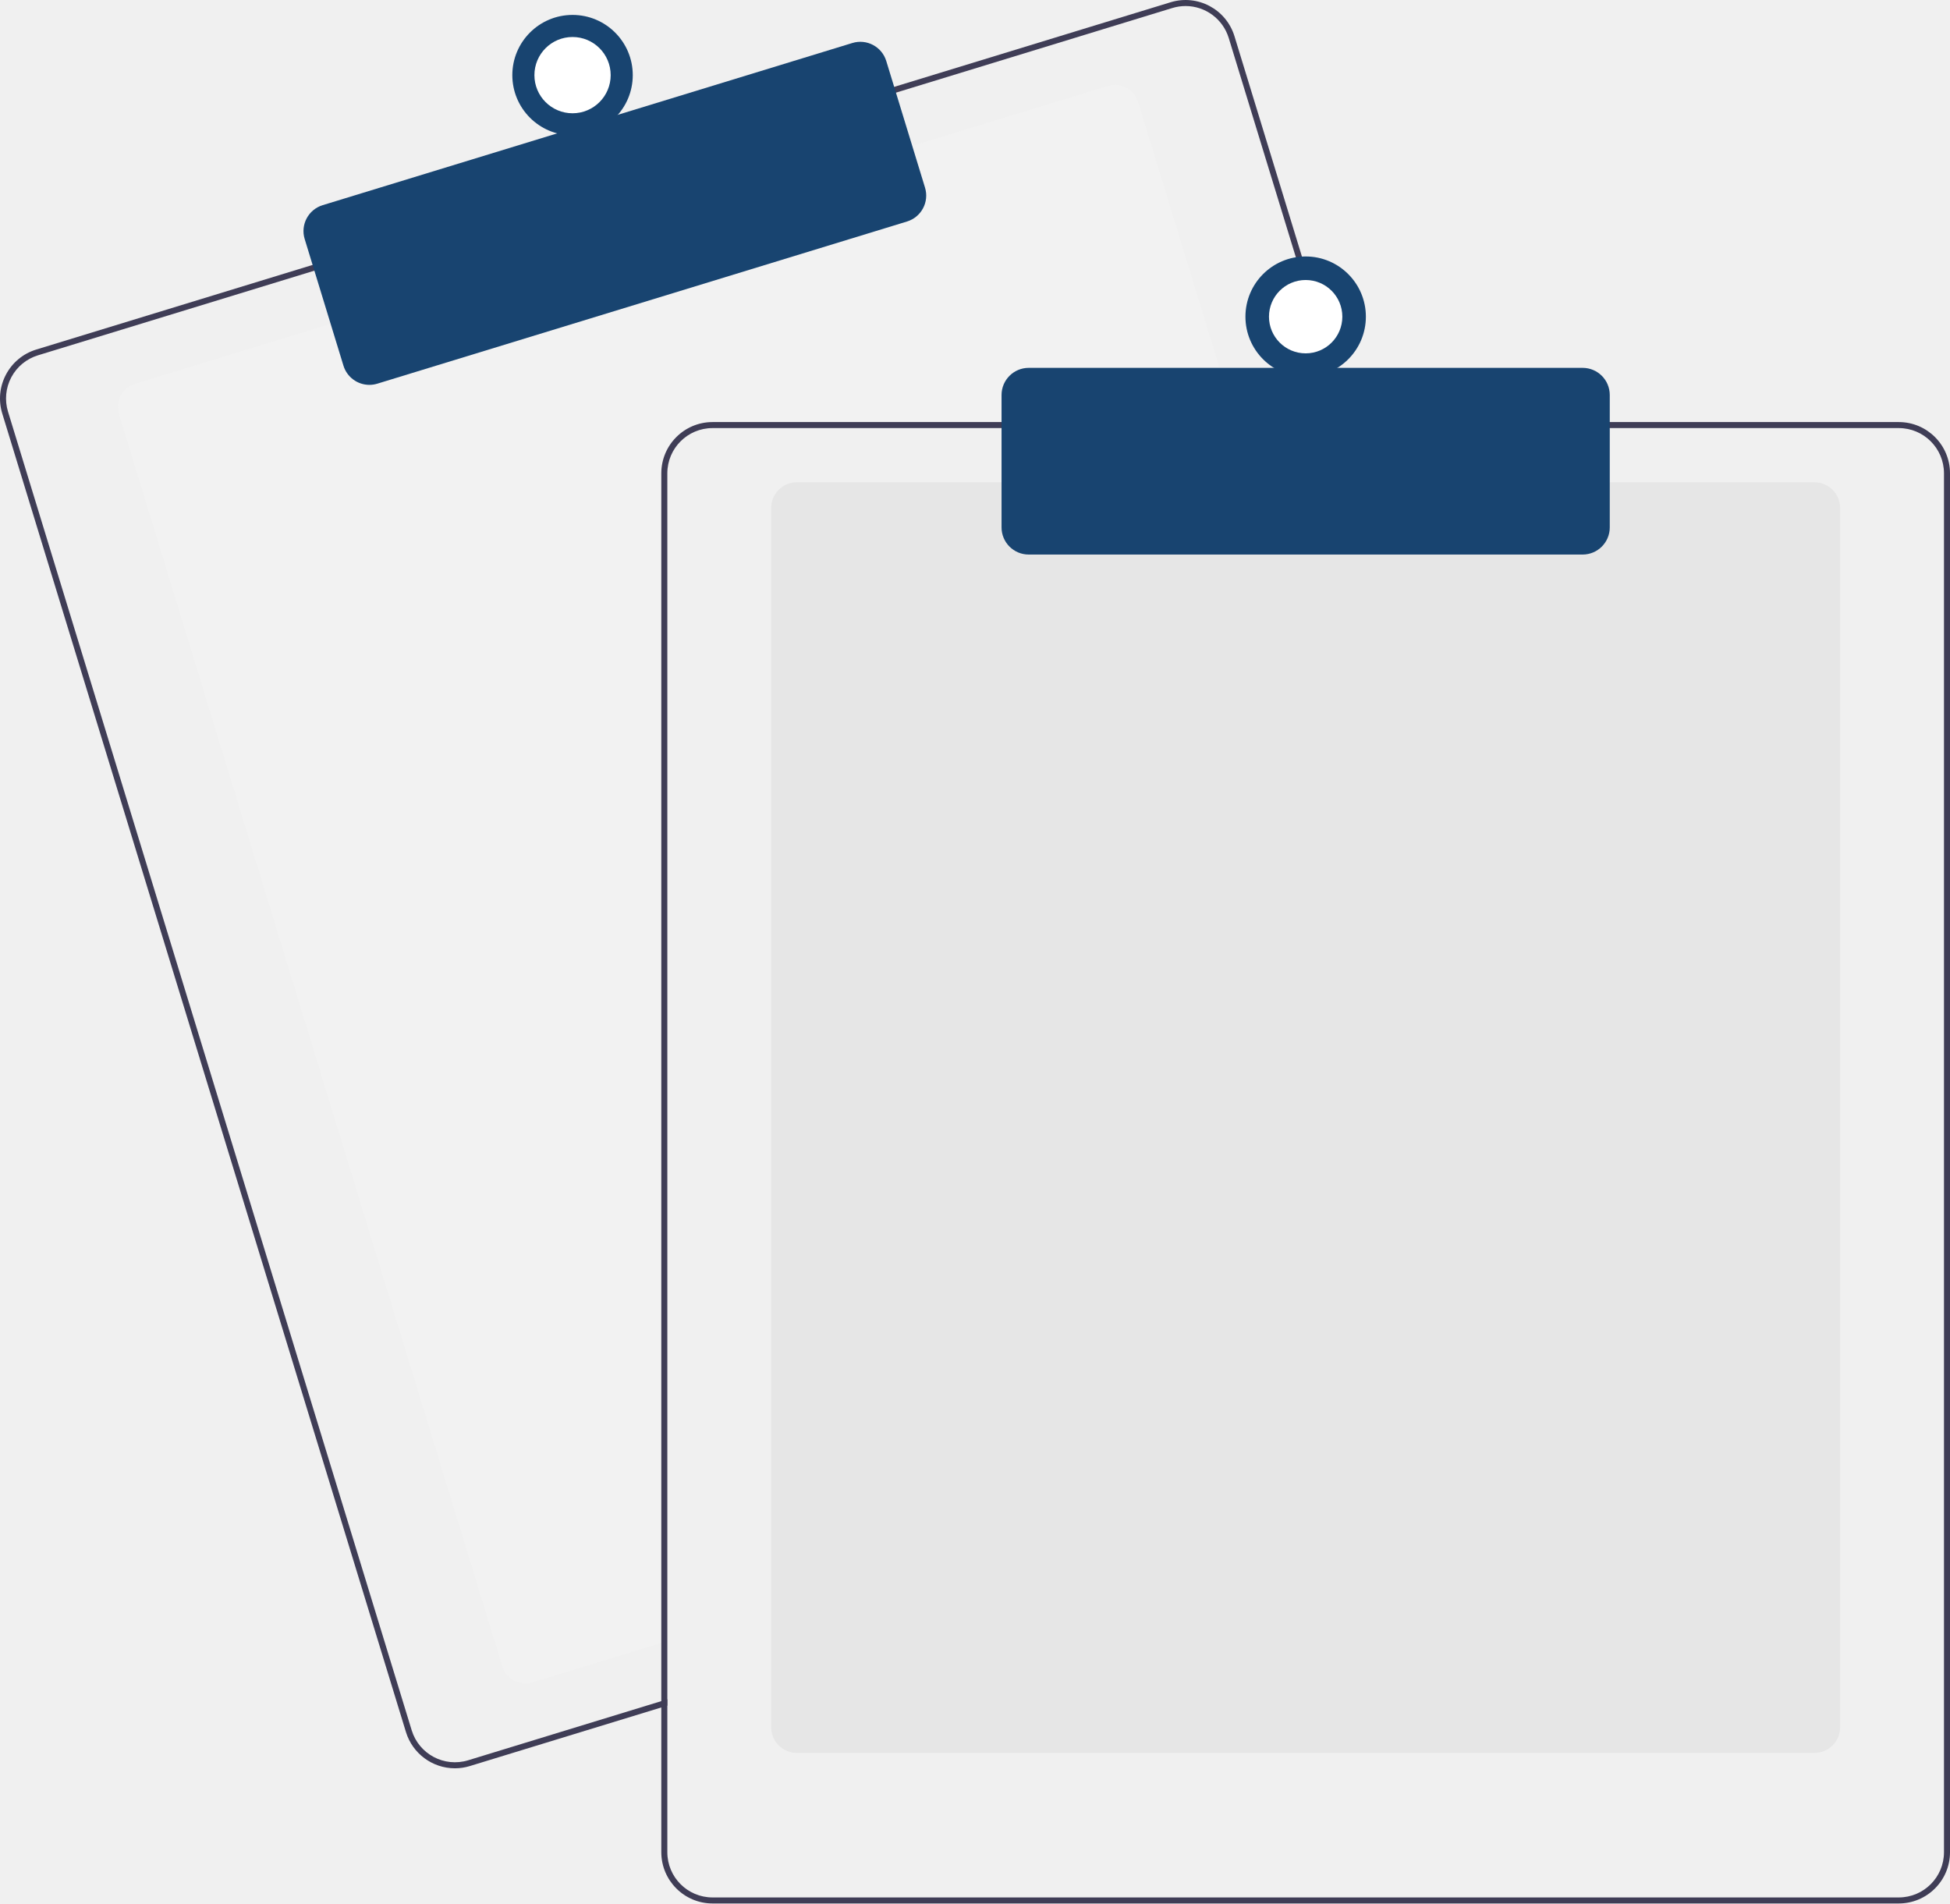
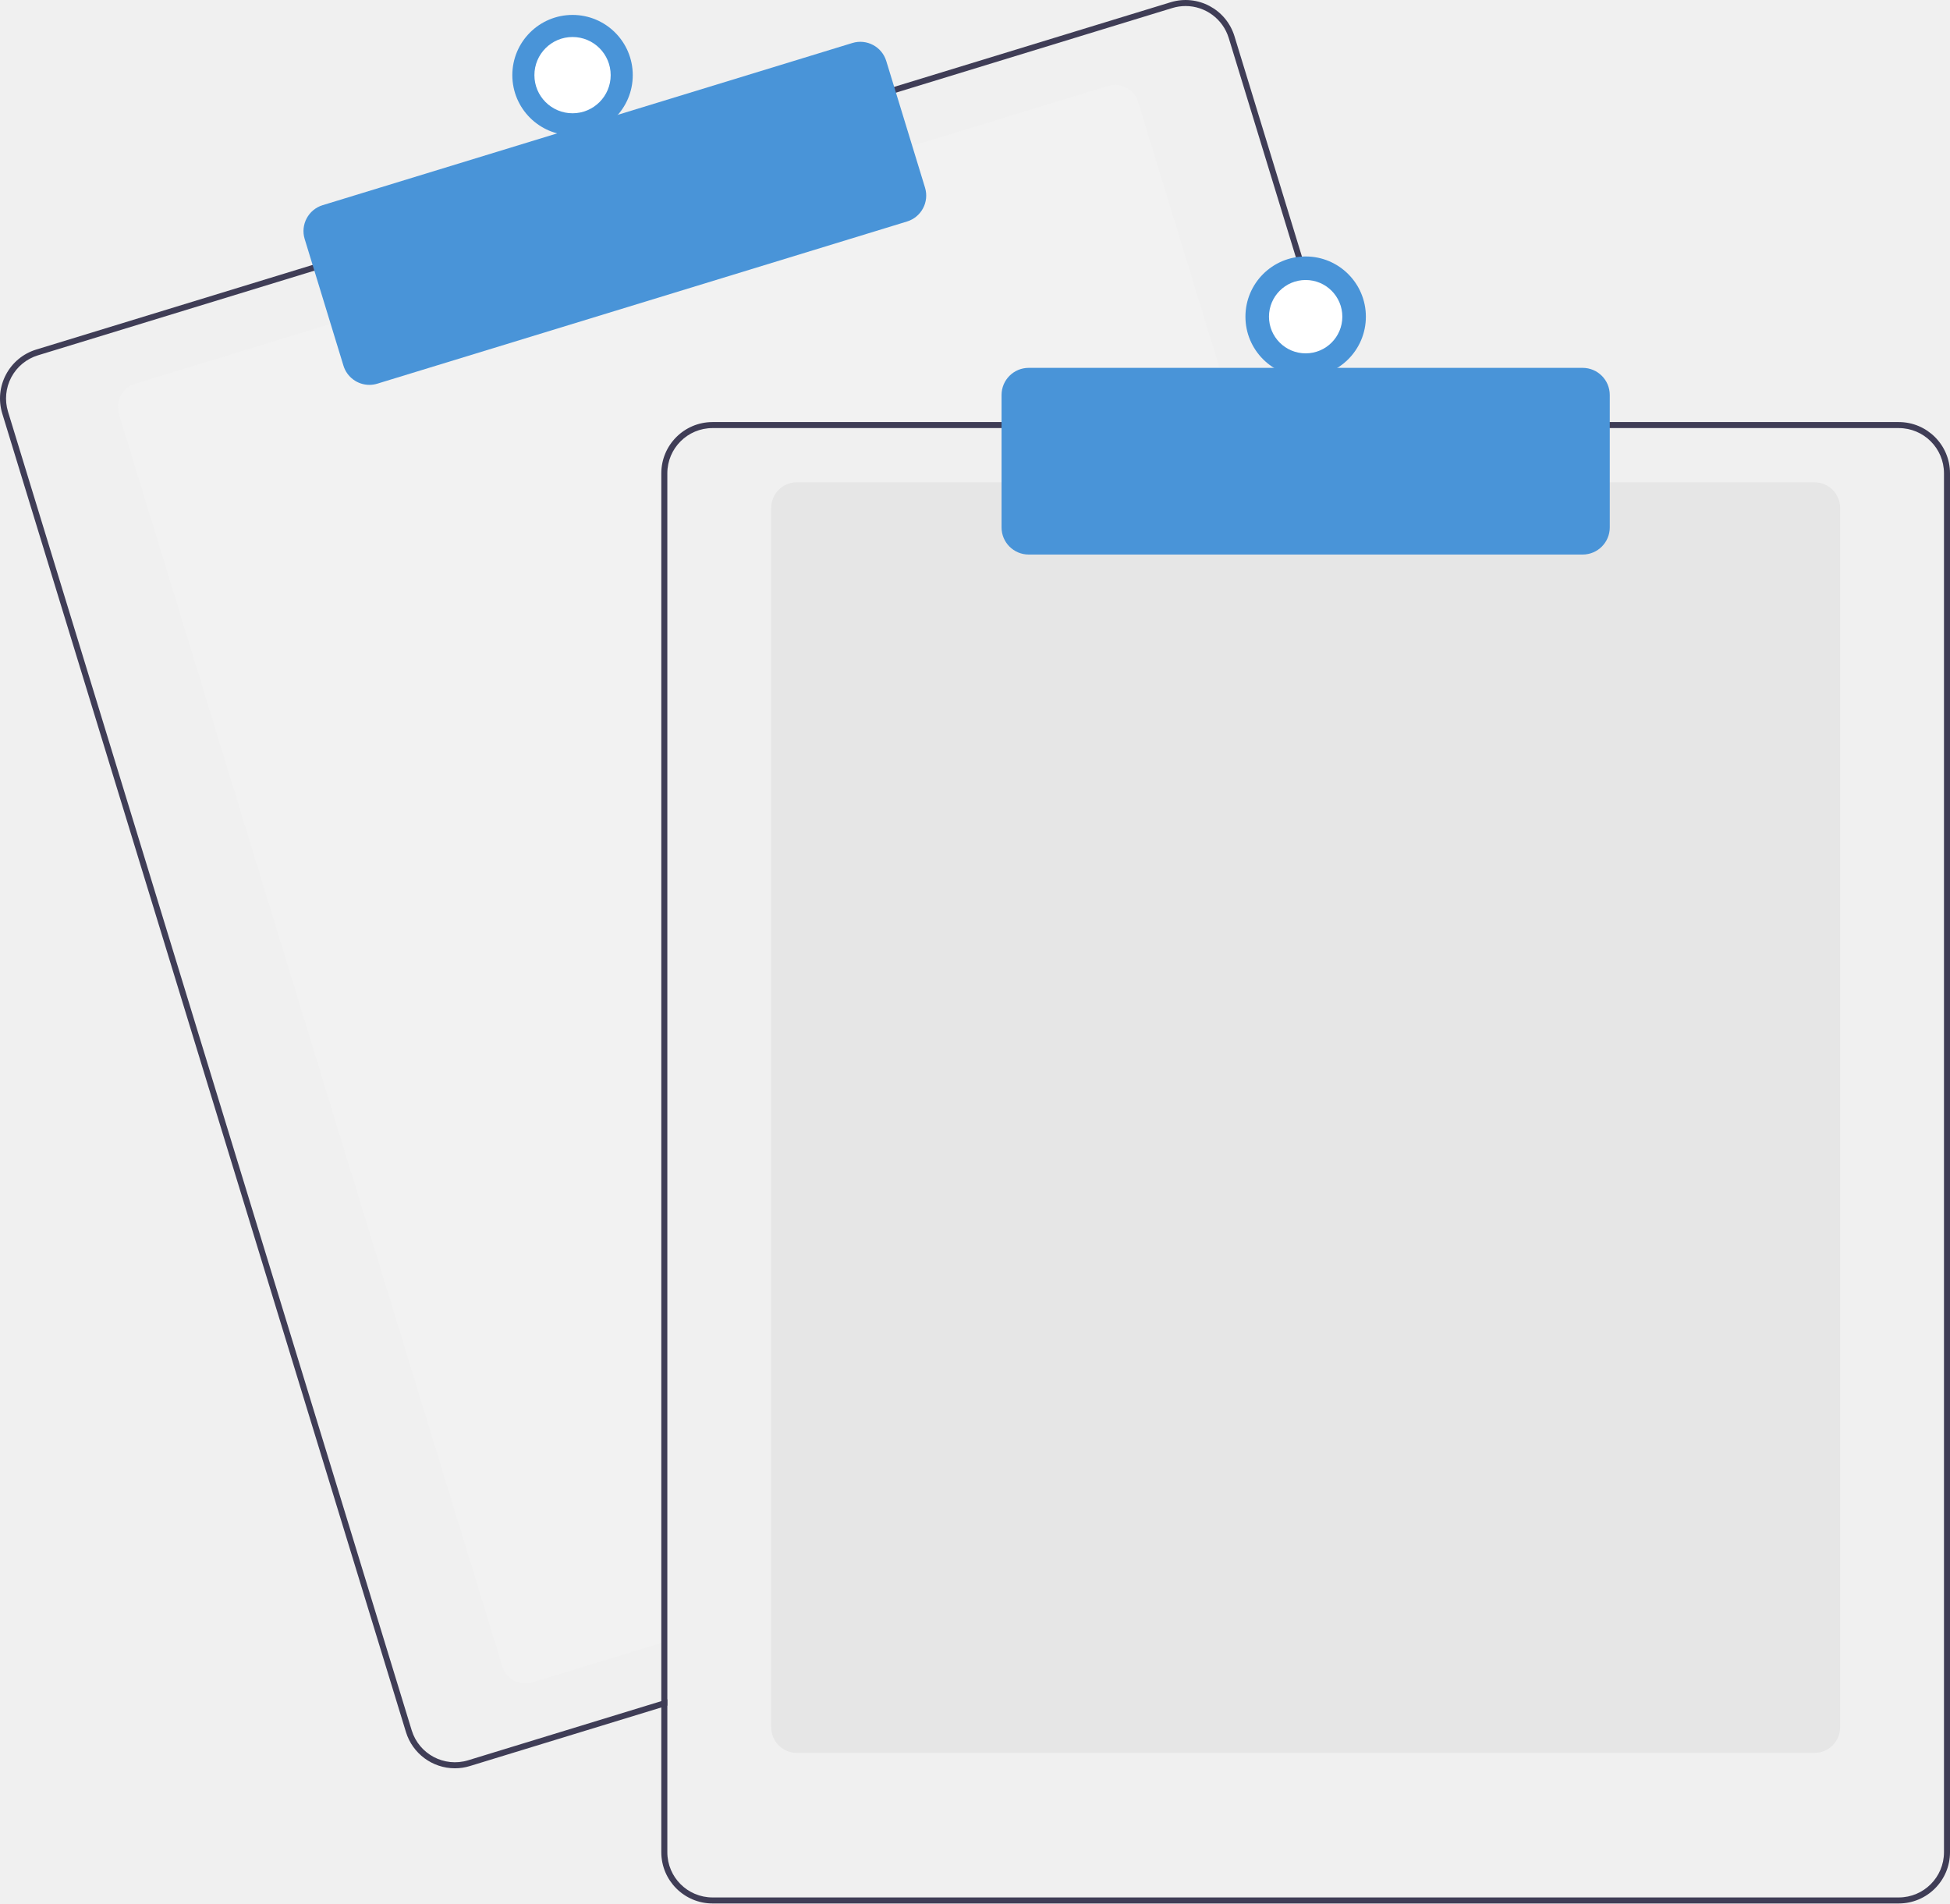
<svg xmlns="http://www.w3.org/2000/svg" data-name="Layer 1" width="647.636" height="632.174" viewBox="0 0 647.636 632.174">
  <path d="M687.328,276.087H512.818a15.018,15.018,0,0,0-15,15v387.85l-2,.61-42.81,13.11a8.007,8.007,0,0,1-9.99-5.31L315.678,271.397a8.003,8.003,0,0,1,5.31-9.99l65.97-20.2,191.25-58.54,65.97-20.2a7.989,7.989,0,0,1,9.99,5.3l32.55,106.32Z" transform="translate(-276.1819 -133.9131)" fill="#f2f2f2" />
  <path d="M725.408,274.087l-39.23-128.14a16.994,16.994,0,0,0-21.23-11.28l-92.75,28.39L380.958,221.607l-92.75,28.4a17.015,17.015,0,0,0-11.28,21.23l134.08,437.93a17.027,17.027,0,0,0,16.26,12.03,16.789,16.789,0,0,0,4.97-.75l63.58-19.46,2-.62v-2.09l-2,.61-64.17,19.65a15.015,15.015,0,0,1-18.73-9.95l-134.07-437.94a14.979,14.979,0,0,1,9.95-18.73l92.75-28.4,191.24-58.54,92.75-28.4a15.156,15.156,0,0,1,4.41-.66,15.015,15.015,0,0,1,14.32,10.61l39.05,127.56.62,2h2.08Z" transform="translate(-276.1819 -133.9131)" fill="#3f3d56" />
-   <path d="M398.863,261.734a9.016,9.016,0,0,1-8.611-6.367l-12.88-42.072a8.999,8.999,0,0,1,5.971-11.24l175.939-53.864a9.009,9.009,0,0,1,11.241,5.971l12.88,42.072a9.01,9.01,0,0,1-5.971,11.241L401.492,261.339A8.976,8.976,0,0,1,398.863,261.734Z" transform="translate(-276.1819 -133.9131)" fill="#184470" />
-   <circle cx="190.154" cy="24.955" r="20" fill="#184470" />
+   <path d="M398.863,261.734a9.016,9.016,0,0,1-8.611-6.367l-12.88-42.072a8.999,8.999,0,0,1,5.971-11.24l175.939-53.864a9.009,9.009,0,0,1,11.241,5.971l12.88,42.072a9.01,9.01,0,0,1-5.971,11.241L401.492,261.339A8.976,8.976,0,0,1,398.863,261.734Z" transform="translate(-276.1819 -133.9131)" fill="#4994d8" />
+   <circle cx="190.154" cy="24.955" r="20" fill="#4994d8" />
  <circle cx="190.154" cy="24.955" r="12.665" fill="#fff" />
  <path d="M878.818,716.087h-338a8.51,8.51,0,0,1-8.5-8.5v-405a8.51,8.51,0,0,1,8.5-8.5h338a8.51,8.51,0,0,1,8.5,8.5v405A8.51,8.51,0,0,1,878.818,716.087Z" transform="translate(-276.1819 -133.9131)" fill="#e6e6e6" />
  <path d="M723.318,274.087h-210.5a17.024,17.024,0,0,0-17,17v407.8l2-.61v-407.19a15.018,15.018,0,0,1,15-15H723.938Zm183.5,0h-394a17.024,17.024,0,0,0-17,17v458a17.024,17.024,0,0,0,17,17h394a17.024,17.024,0,0,0,17-17v-458A17.024,17.024,0,0,0,906.818,274.087Zm15,475a15.018,15.018,0,0,1-15,15h-394a15.018,15.018,0,0,1-15-15v-458a15.018,15.018,0,0,1,15-15h394a15.018,15.018,0,0,1,15,15Z" transform="translate(-276.1819 -133.9131)" fill="#3f3d56" />
-   <path d="M801.818,318.087h-184a9.01,9.01,0,0,1-9-9v-44a9.01,9.01,0,0,1,9-9h184a9.01,9.01,0,0,1,9,9v44A9.01,9.01,0,0,1,801.818,318.087Z" transform="translate(-276.1819 -133.9131)" fill="#184470" />
-   <circle cx="433.636" cy="105.174" r="20" fill="#184470" />
+   <path d="M801.818,318.087h-184a9.01,9.01,0,0,1-9-9v-44a9.01,9.01,0,0,1,9-9h184a9.01,9.01,0,0,1,9,9v44A9.01,9.01,0,0,1,801.818,318.087Z" transform="translate(-276.1819 -133.9131)" fill="#4994d8" />
+   <circle cx="433.636" cy="105.174" r="20" fill="#4994d8" />
  <circle cx="433.636" cy="105.174" r="12.182" fill="#fff" />
</svg>
